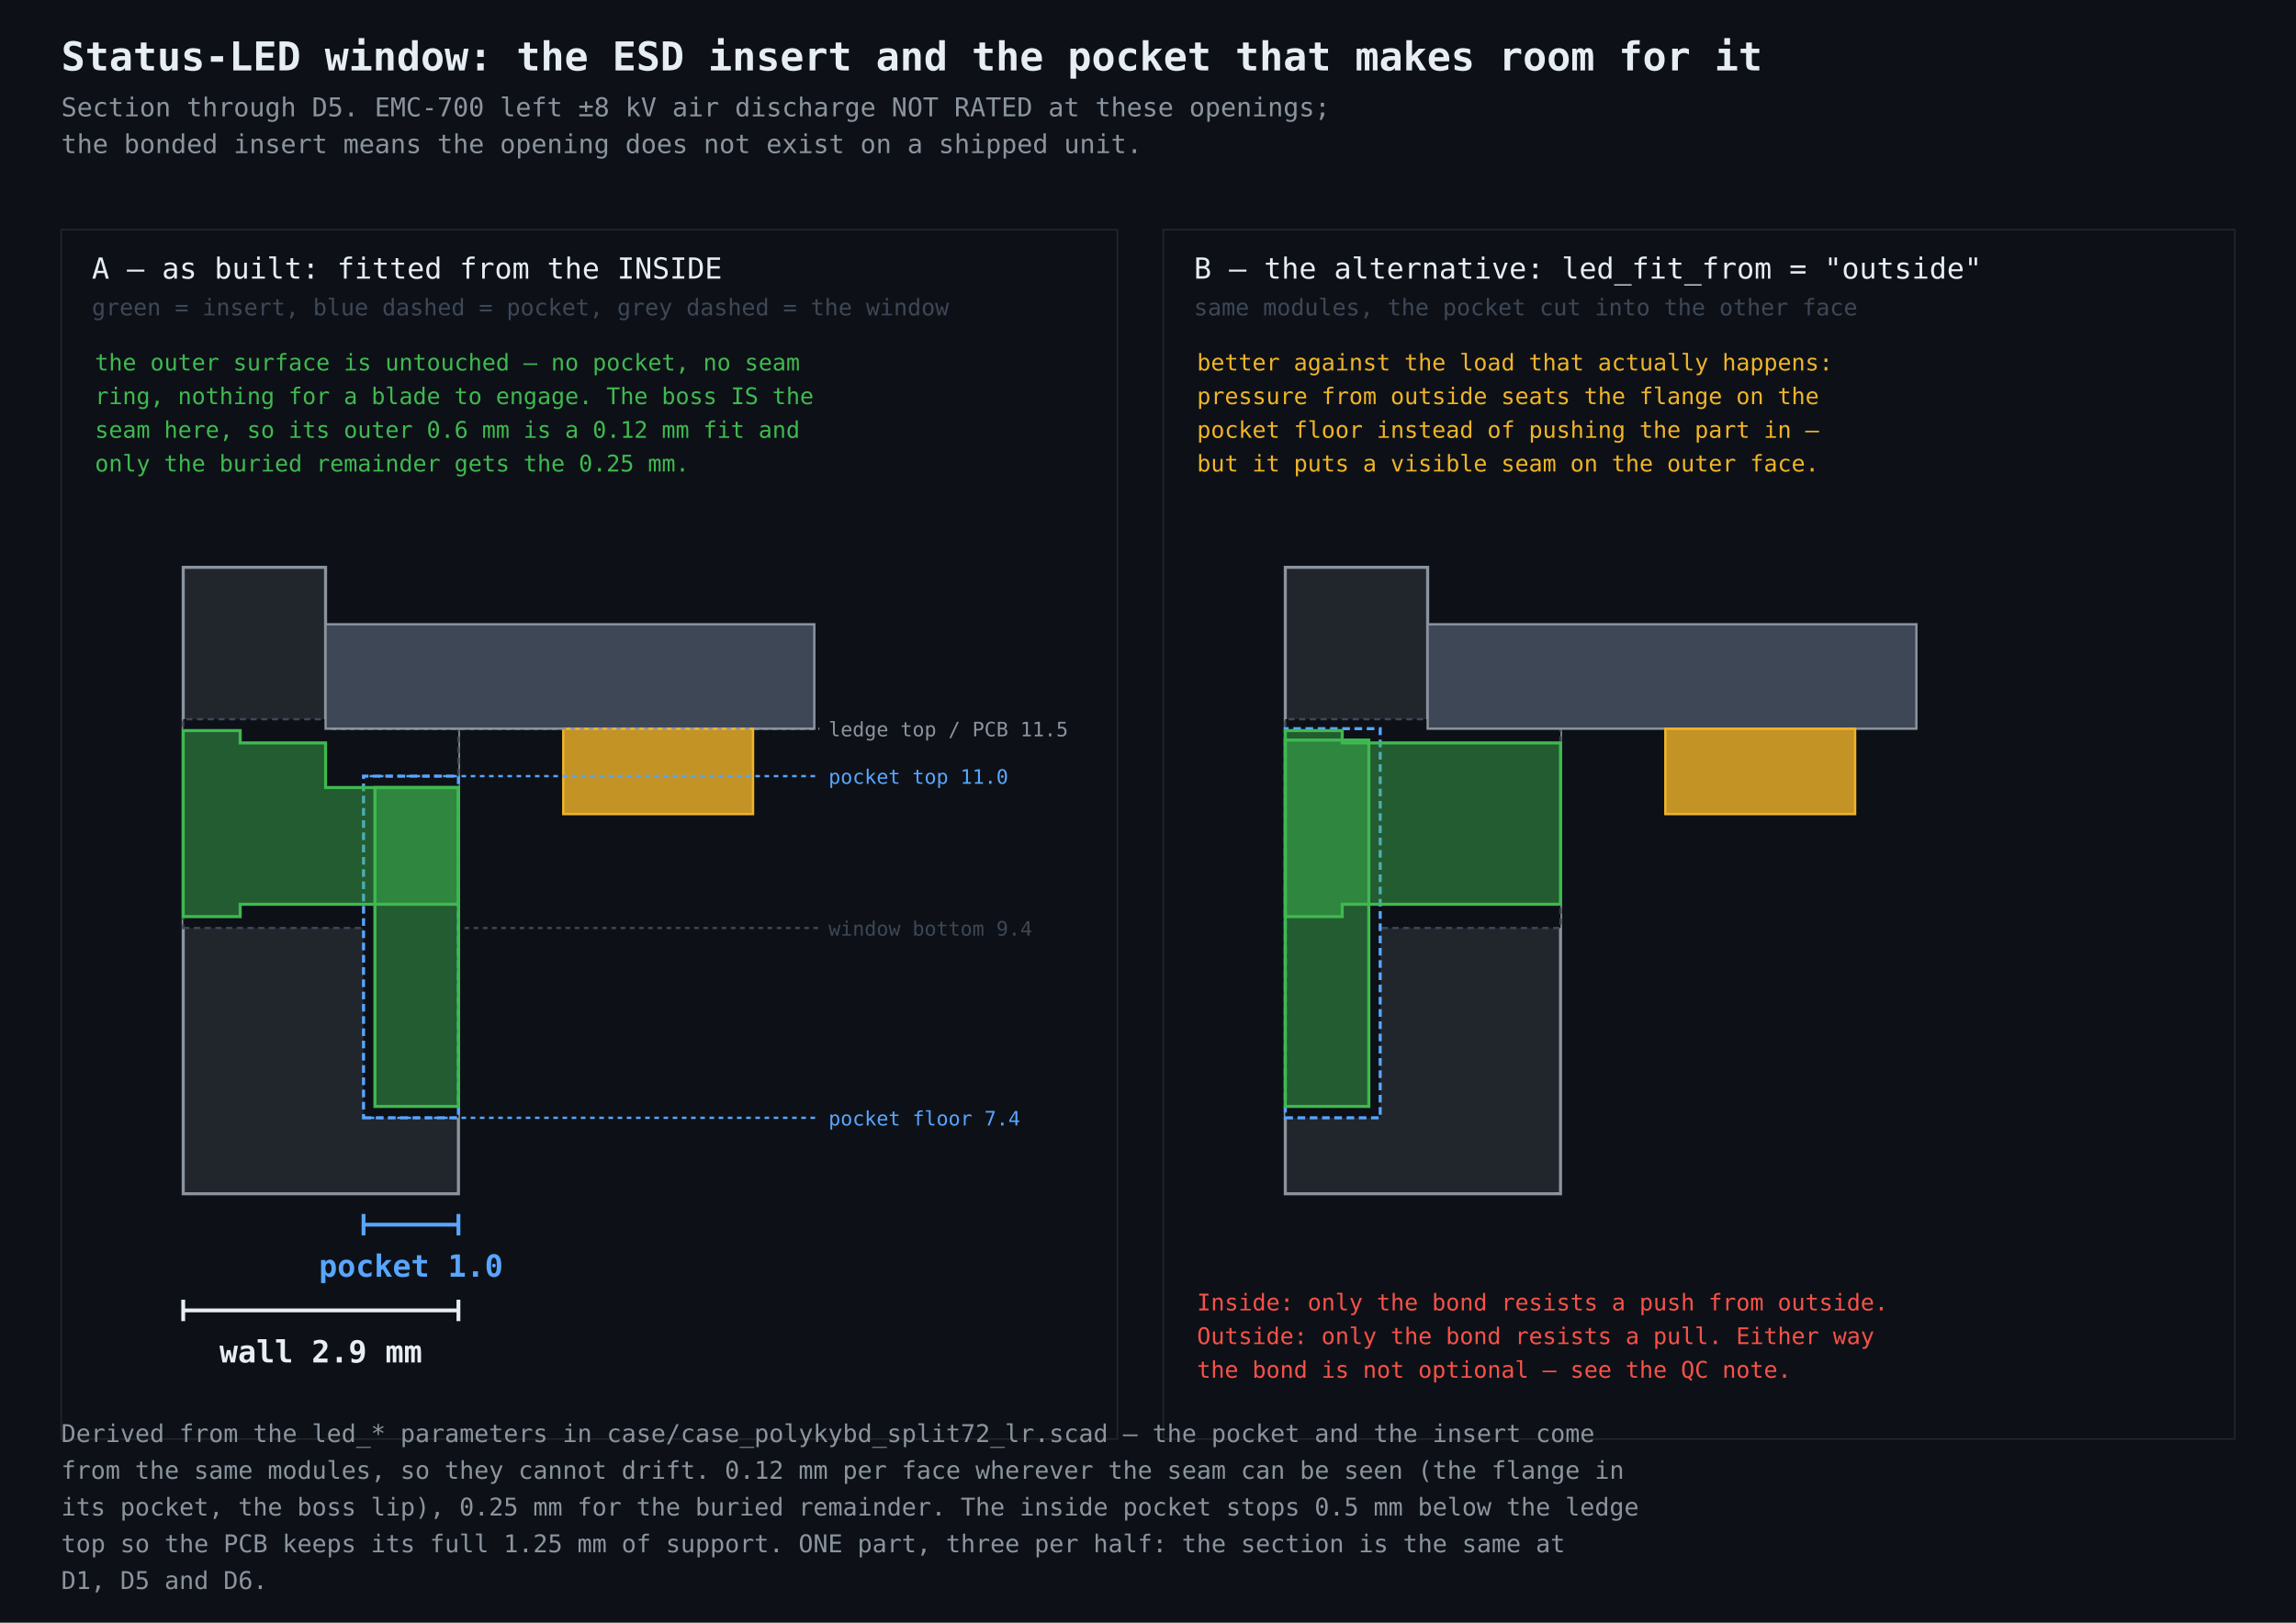
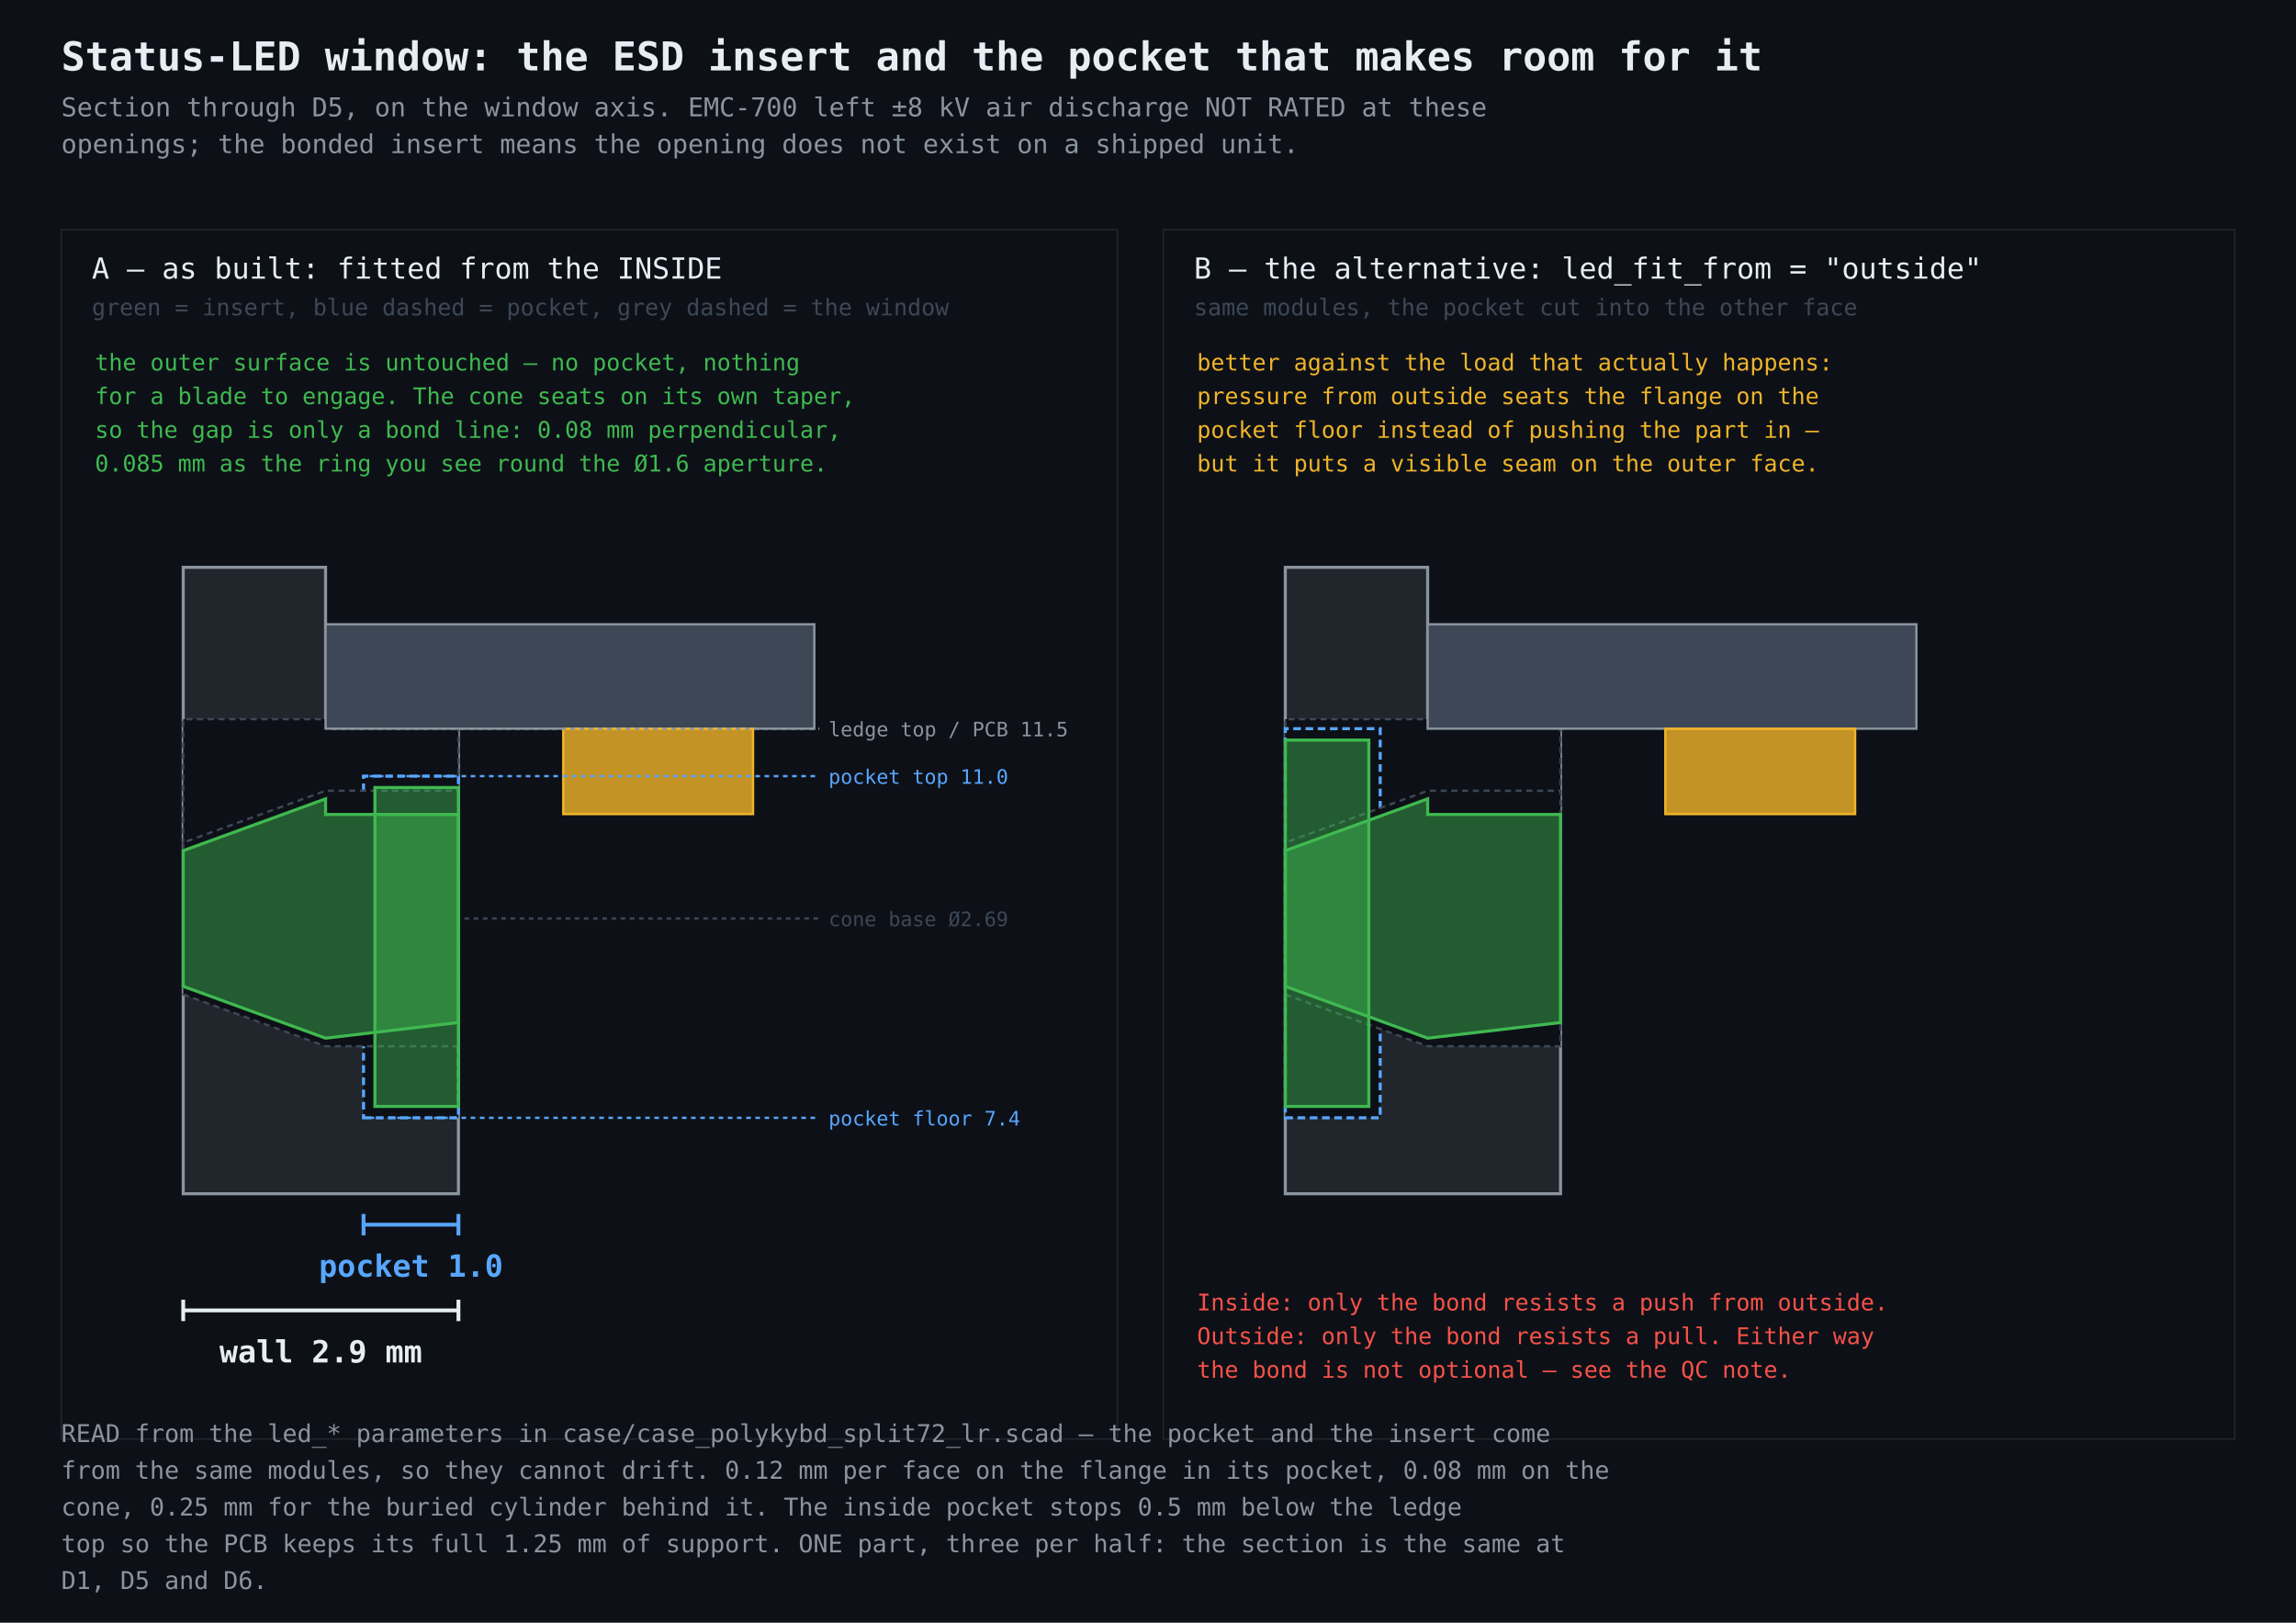
<svg xmlns="http://www.w3.org/2000/svg" width="1500" height="1060" viewBox="0 0 1500 1060" font-family="monospace">
  <rect width="1500" height="1060" fill="#0d1117" />
  <text x="40.0" y="46.0" fill="#e6edf3" font-size="26" text-anchor="start" font-weight="bold">Status-LED window: the ESD insert and the pocket that makes room for it</text>
-   <text x="40.0" y="76.0" fill="#8b949e" font-size="17" text-anchor="start" font-weight="normal">Section through D5. EMC-700 left ±8 kV air discharge NOT RATED at these openings;</text>
-   <text x="40.0" y="100.0" fill="#8b949e" font-size="17" text-anchor="start" font-weight="normal">the bonded insert means the opening does not exist on a shipped unit.</text>
+   <text x="40.0" y="76.0" fill="#8b949e" font-size="17" text-anchor="start" font-weight="normal">Section through D5, on the window axis. EMC-700 left ±8 kV air discharge NOT RATED at these</text>
+   <text x="40.0" y="100.0" fill="#8b949e" font-size="17" text-anchor="start" font-weight="normal">openings; the bonded insert means the opening does not exist on a shipped unit.</text>
  <rect x="40.0" y="150.0" width="690.0" height="790.0" fill="none" stroke="#21262d" stroke-width="1" />
  <text x="60.0" y="182.0" fill="#e6edf3" font-size="19" text-anchor="start" font-weight="normal">A — as built: fitted from the INSIDE</text>
  <text x="60.0" y="206.0" fill="#3d4756" font-size="15" text-anchor="start" font-weight="normal">green = insert, blue dashed = pocket, grey dashed = the window</text>
  <path d="M 119.70,779.80 L 299.50,779.80 L 299.50,476.00 L 212.70,476.00 L 212.70,370.60 L 119.70,370.60 Z" fill="#21262d" fill-opacity="1.0" stroke="#8b949e" stroke-width="2" />
  <path d="M 119.70,606.20 L 299.50,606.20 L 299.50,469.80 L 119.70,469.80 Z" fill="#0d1117" fill-opacity="1.0" stroke="#3d4756" stroke-width="1.5" stroke-dasharray="4 3" />
  <path d="M 237.50,730.20 L 299.50,730.20 L 299.50,507.00 L 237.50,507.00 Z" fill="#0d1117" fill-opacity="1.0" stroke="#58a6ff" stroke-width="2" stroke-dasharray="5 3" />
-   <path d="M 119.70,598.76 L 156.90,598.76 L 156.90,590.70 L 299.50,590.70 L 299.50,514.44 L 212.70,514.44 L 212.70,485.30 L 156.90,485.30 L 156.90,477.24 L 119.70,477.24 Z" fill="#3fb950" fill-opacity="0.45" stroke="#3fb950" stroke-width="2" />
+   <path d="M 119.70,649.60 L 212.70,683.45 L 299.50,683.45 L 299.50,516.55 L 212.70,516.55 L 119.70,550.40 Z" fill="#0d1117" fill-opacity="1.0" stroke="#3d4756" stroke-width="1.5" stroke-dasharray="4 3" />
+   <path d="M 119.70,644.32 L 212.70,678.17 L 299.50,667.95 L 299.50,532.05 L 212.70,532.05 L 212.70,521.83 L 119.70,555.68 Z" fill="#3fb950" fill-opacity="0.45" stroke="#3fb950" stroke-width="2" />
  <path d="M 244.94,722.76 L 299.50,722.76 L 299.50,514.44 L 244.94,514.44 Z" fill="#3fb950" fill-opacity="0.45" stroke="#3fb950" stroke-width="2" />
  <path d="M 212.70,476.00 L 532.00,476.00 L 532.00,407.80 L 212.70,407.80 Z" fill="#3d4756" fill-opacity="1.0" stroke="#8b949e" stroke-width="1.5" />
  <path d="M 367.98,531.80 L 491.98,531.80 L 491.98,476.00 L 367.98,476.00 Z" fill="#f0b429" fill-opacity="0.8" stroke="#f0b429" stroke-width="1.5" />
-   <text x="62.0" y="242.0" fill="#3fb950" font-size="15" text-anchor="start" font-weight="normal">the outer surface is untouched — no pocket, no seam</text>
-   <text x="62.0" y="264.0" fill="#3fb950" font-size="15" text-anchor="start" font-weight="normal">ring, nothing for a blade to engage. The boss IS the</text>
-   <text x="62.0" y="286.0" fill="#3fb950" font-size="15" text-anchor="start" font-weight="normal">seam here, so its outer 0.6 mm is a 0.12 mm fit and</text>
-   <text x="62.0" y="308.0" fill="#3fb950" font-size="15" text-anchor="start" font-weight="normal">only the buried remainder gets the 0.25 mm.</text>
+   <text x="62.0" y="242.0" fill="#3fb950" font-size="15" text-anchor="start" font-weight="normal">the outer surface is untouched — no pocket, nothing</text>
+   <text x="62.0" y="264.0" fill="#3fb950" font-size="15" text-anchor="start" font-weight="normal">for a blade to engage. The cone seats on its own taper,</text>
+   <text x="62.0" y="286.0" fill="#3fb950" font-size="15" text-anchor="start" font-weight="normal">so the gap is only a bond line: 0.08 mm perpendicular,</text>
+   <text x="62.0" y="308.0" fill="#3fb950" font-size="15" text-anchor="start" font-weight="normal">0.085 mm as the ring you see round the Ø1.6 aperture.</text>
  <line x1="119.7" y1="856.0" x2="299.5" y2="856.0" stroke="#e6edf3" stroke-width="2.5" />
  <line x1="119.7" y1="849.0" x2="119.7" y2="863.0" stroke="#e6edf3" stroke-width="2.5" />
  <line x1="299.5" y1="849.0" x2="299.5" y2="863.0" stroke="#e6edf3" stroke-width="2.5" />
  <text x="209.6" y="890.0" fill="#e6edf3" font-size="20" text-anchor="middle" font-weight="bold">wall 2.9 mm</text>
  <line x1="237.5" y1="800.0" x2="299.5" y2="800.0" stroke="#58a6ff" stroke-width="2.5" />
  <line x1="237.5" y1="793.0" x2="237.5" y2="807.0" stroke="#58a6ff" stroke-width="2.5" />
  <line x1="299.5" y1="793.0" x2="299.5" y2="807.0" stroke="#58a6ff" stroke-width="2.5" />
  <text x="268.5" y="834.0" fill="#58a6ff" font-size="20" text-anchor="middle" font-weight="bold">pocket 1.0</text>
  <line x1="216.7" y1="476.0" x2="535.3" y2="476.0" stroke="#8b949e" stroke-width="1.5" stroke-dasharray="3 3" />
  <text x="541.3" y="481.0" fill="#8b949e" font-size="13" text-anchor="start" font-weight="normal">ledge top / PCB  11.5</text>
  <line x1="241.5" y1="507.0" x2="535.3" y2="507.0" stroke="#58a6ff" stroke-width="1.5" stroke-dasharray="3 3" />
  <text x="541.3" y="512.0" fill="#58a6ff" font-size="13" text-anchor="start" font-weight="normal">pocket top  11.0</text>
-   <line x1="303.5" y1="606.2" x2="535.3" y2="606.2" stroke="#3d4756" stroke-width="1.5" stroke-dasharray="3 3" />
-   <text x="541.3" y="611.2" fill="#3d4756" font-size="13" text-anchor="start" font-weight="normal">window bottom  9.4</text>
+   <line x1="303.5" y1="600.0" x2="535.3" y2="600.0" stroke="#3d4756" stroke-width="1.5" stroke-dasharray="3 3" />
+   <text x="541.3" y="605.0" fill="#3d4756" font-size="13" text-anchor="start" font-weight="normal">cone base  Ø2.69</text>
  <line x1="241.5" y1="730.2" x2="535.3" y2="730.2" stroke="#58a6ff" stroke-width="1.5" stroke-dasharray="3 3" />
  <text x="541.3" y="735.2" fill="#58a6ff" font-size="13" text-anchor="start" font-weight="normal">pocket floor  7.4</text>
  <rect x="760.0" y="150.0" width="700.0" height="790.0" fill="none" stroke="#21262d" stroke-width="1" />
  <text x="780.0" y="182.0" fill="#e6edf3" font-size="19" text-anchor="start" font-weight="normal">B — the alternative: led_fit_from = "outside"</text>
  <text x="780.0" y="206.0" fill="#3d4756" font-size="15" text-anchor="start" font-weight="normal">same modules, the pocket cut into the other face</text>
  <path d="M 839.70,779.80 L 1019.50,779.80 L 1019.50,476.00 L 932.70,476.00 L 932.70,370.60 L 839.70,370.60 Z" fill="#21262d" fill-opacity="1.0" stroke="#8b949e" stroke-width="2" />
  <path d="M 839.70,606.20 L 1019.50,606.20 L 1019.50,469.80 L 839.70,469.80 Z" fill="#0d1117" fill-opacity="1.0" stroke="#3d4756" stroke-width="1.5" stroke-dasharray="4 3" />
  <path d="M 839.70,730.20 L 901.70,730.20 L 901.70,476.00 L 839.70,476.00 Z" fill="#0d1117" fill-opacity="1.0" stroke="#58a6ff" stroke-width="2" stroke-dasharray="5 3" />
-   <path d="M 839.70,598.76 L 876.90,598.76 L 876.90,590.70 L 1019.50,590.70 L 1019.50,485.30 L 932.70,485.30 L 932.70,485.30 L 876.90,485.30 L 876.90,477.24 L 839.70,477.24 Z" fill="#3fb950" fill-opacity="0.45" stroke="#3fb950" stroke-width="2" />
+   <path d="M 839.70,649.60 L 932.70,683.45 L 1019.50,683.45 L 1019.50,516.55 L 932.70,516.55 L 839.70,550.40 Z" fill="#0d1117" fill-opacity="1.0" stroke="#3d4756" stroke-width="1.5" stroke-dasharray="4 3" />
+   <path d="M 839.70,644.32 L 932.70,678.17 L 1019.50,667.95 L 1019.50,532.05 L 932.70,532.05 L 932.70,521.83 L 839.70,555.68 Z" fill="#3fb950" fill-opacity="0.45" stroke="#3fb950" stroke-width="2" />
  <path d="M 839.70,722.76 L 894.26,722.76 L 894.26,483.44 L 839.70,483.44 Z" fill="#3fb950" fill-opacity="0.45" stroke="#3fb950" stroke-width="2" />
  <path d="M 932.70,476.00 L 1252.00,476.00 L 1252.00,407.80 L 932.70,407.80 Z" fill="#3d4756" fill-opacity="1.0" stroke="#8b949e" stroke-width="1.5" />
  <path d="M 1087.98,531.80 L 1211.98,531.80 L 1211.98,476.00 L 1087.98,476.00 Z" fill="#f0b429" fill-opacity="0.8" stroke="#f0b429" stroke-width="1.5" />
  <text x="782.0" y="242.0" fill="#f0b429" font-size="15" text-anchor="start" font-weight="normal">better against the load that actually happens:</text>
  <text x="782.0" y="264.0" fill="#f0b429" font-size="15" text-anchor="start" font-weight="normal">pressure from outside seats the flange on the</text>
  <text x="782.0" y="286.0" fill="#f0b429" font-size="15" text-anchor="start" font-weight="normal">pocket floor instead of pushing the part in —</text>
  <text x="782.0" y="308.0" fill="#f0b429" font-size="15" text-anchor="start" font-weight="normal">but it puts a visible seam on the outer face.</text>
  <text x="782.0" y="856.0" fill="#f85149" font-size="15" text-anchor="start" font-weight="normal">Inside: only the bond resists a push from outside.</text>
  <text x="782.0" y="878.0" fill="#f85149" font-size="15" text-anchor="start" font-weight="normal">Outside: only the bond resists a pull. Either way</text>
  <text x="782.0" y="900.0" fill="#f85149" font-size="15" text-anchor="start" font-weight="normal">the bond is not optional — see the QC note.</text>
  <text x="40.0" y="1038.0" fill="#8b949e" font-size="16" text-anchor="start" font-weight="normal">D1, D5 and D6.</text>
  <text x="40.0" y="1014.0" fill="#8b949e" font-size="16" text-anchor="start" font-weight="normal">top so the PCB keeps its full 1.25 mm of support. ONE part, three per half: the section is the same at</text>
-   <text x="40.0" y="990.0" fill="#8b949e" font-size="16" text-anchor="start" font-weight="normal">its pocket, the boss lip), 0.25 mm for the buried remainder. The inside pocket stops 0.5 mm below the ledge</text>
-   <text x="40.0" y="966.0" fill="#8b949e" font-size="16" text-anchor="start" font-weight="normal">from the same modules, so they cannot drift. 0.12 mm per face wherever the seam can be seen (the flange in</text>
-   <text x="40.0" y="942.0" fill="#8b949e" font-size="16" text-anchor="start" font-weight="normal">Derived from the led_* parameters in case/case_polykybd_split72_lr.scad — the pocket and the insert come</text>
+   <text x="40.0" y="990.0" fill="#8b949e" font-size="16" text-anchor="start" font-weight="normal">cone, 0.25 mm for the buried cylinder behind it. The inside pocket stops 0.5 mm below the ledge</text>
+   <text x="40.0" y="966.0" fill="#8b949e" font-size="16" text-anchor="start" font-weight="normal">from the same modules, so they cannot drift. 0.12 mm per face on the flange in its pocket, 0.08 mm on the</text>
+   <text x="40.0" y="942.0" fill="#8b949e" font-size="16" text-anchor="start" font-weight="normal">READ from the led_* parameters in case/case_polykybd_split72_lr.scad — the pocket and the insert come</text>
</svg>
